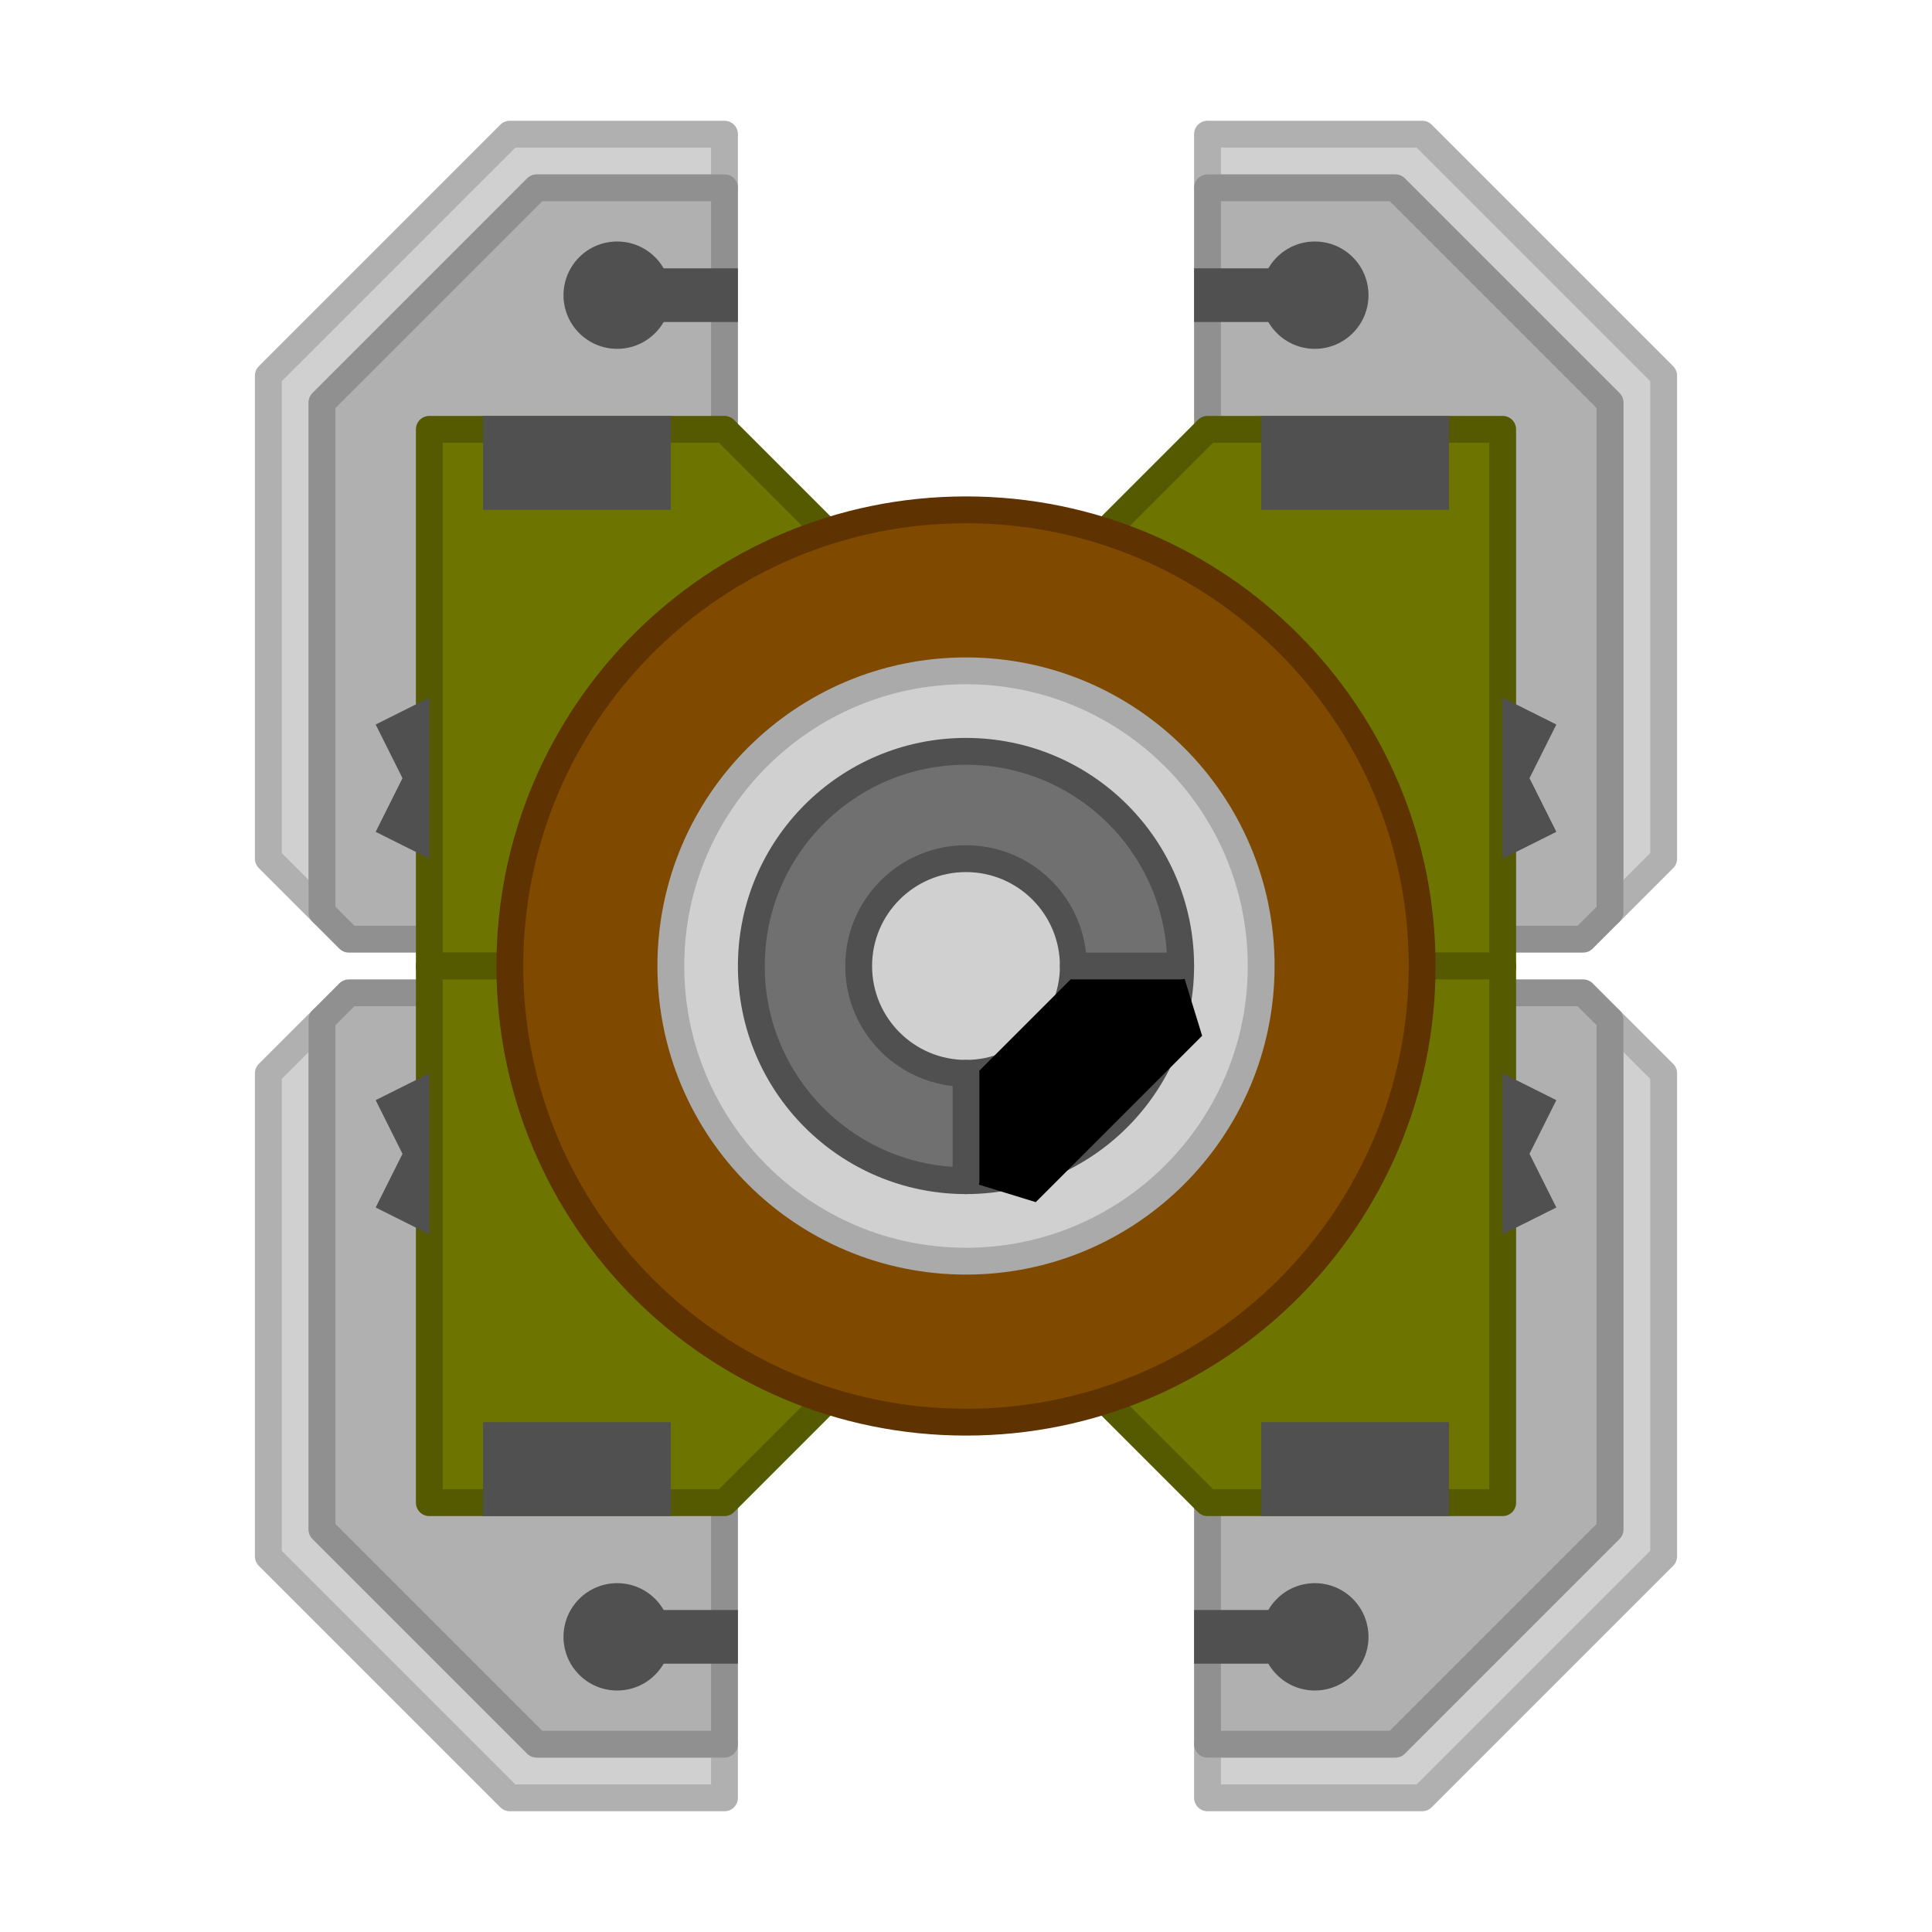
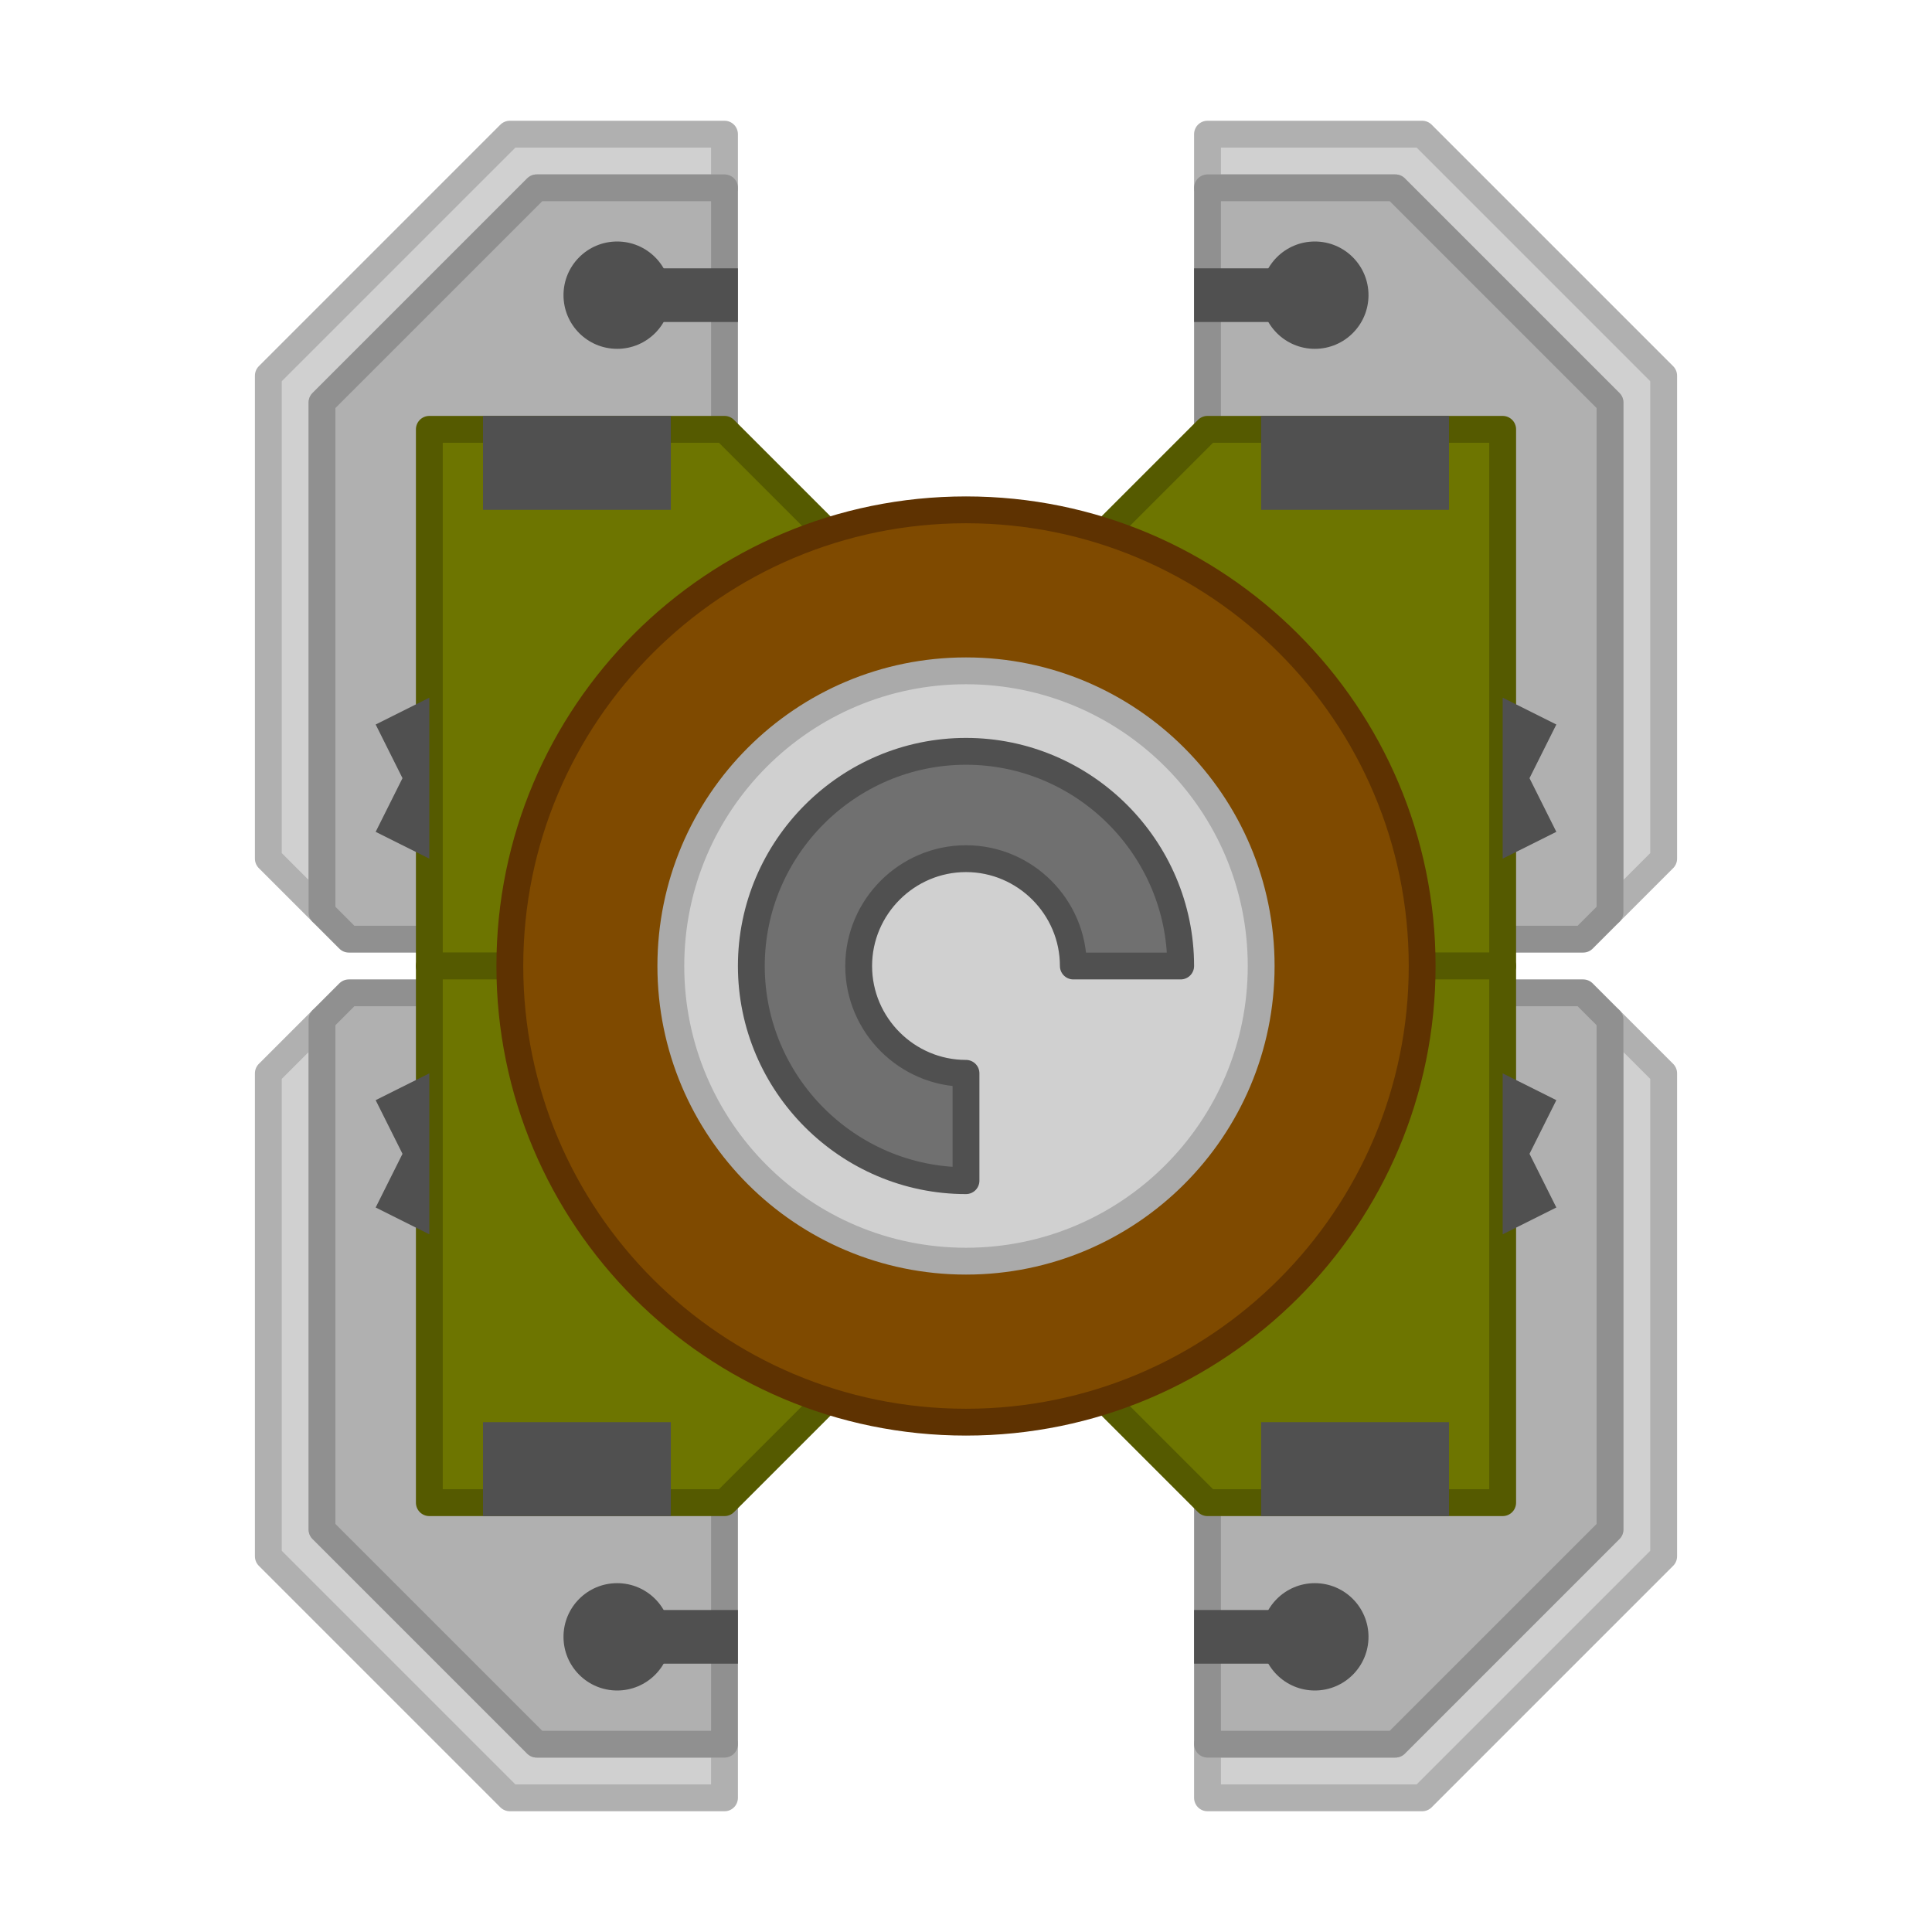
<svg xmlns="http://www.w3.org/2000/svg" width="720" height="720" stroke-width="10" stroke-linecap="round" stroke-linejoin="round">
  <style>
.sicalyme_color_olive
{
fill:
#6d7500
;
stroke:
#555a00
}
.sicalyme_color_brown
{
fill:
#7f4a00
;
stroke:
#5e3201
}
.sicalyme_color_white
{
fill:
#d0d0d0
;
stroke:
#aaa
}
.sicalyme_color_light_grey
{
fill:
#d0d0d0
;
stroke:
#b0b0b0
}
.sicalyme_color_grey
{
fill:
#b0b0b0
;
stroke:
#909090
}
.sicalyme_color_black
{
fill:
#707070
;
stroke:
#505050
- }
- .sicalyme_color_outline_black
- {
- fill:
- #d0d0d0
- ;
- stroke:
- #505050
- }
- .sicalyme_color_ghost_white
- {
- fill:
- #d0d0d0
- ,
- stroke:
- #d0d0d0
- ,
- stroke-width:
- 9.9
}
</style>
  <g transform="rotate(0 360 360)">
    <animateTransform attributeName="transform" attributeType="XML" type="rotate" values=" 0 360 360;0.868 360 360;1.71 360 360;2.5 360 360; 3.214 360 360;3.83 360 360;4.33 360 360;4.698 360 360;4.924 360 360;5 360 360;4.924 360 360;4.698 360 360;4.33 360 360;3.83 360 360;3.214 360 360;2.5 360 360;1.71 360 360;0.868 360 360;0 360 360;-0.868 360 360;-1.71 360 360;-2.5 360 360;-3.214 360 360;-3.83 360 360;-4.33 360 360;-4.698 360 360;-4.924 360 360;-5 360 360;-4.924 360 360;-4.698 360 360;-4.33 360 360;-3.83 360 360;-3.214 360 360;-2.5 360 360;-1.71 360 360;-0.868 360 360;0 360 360 " dur="2s" repeatCount="indefinite" />
    <g transform="rotate(0 560 270)">
      <animateTransform attributeName="transform" attributeType="XML" type="rotate" values=" 0 560 270;0.868 560 270;1.71 560 270;2.5 560 270;3.214 560 270;3.83 560 270;4.33 560 270;4.698 560 270;4.924 560 270;5 560 270;4.924 560 270;4.698 560 270;4.33 560 270;3.83 560 270;3.214 560 270;2.5 560 270;1.71 560 270;0.868 560 270;0 560 270;-0.868 560 270;-1.71 560 270;-2.5 560 270;-3.214 560 270;-3.83 560 270;-4.33 560 270;-4.698 560 270;-4.924 560 270;-5 560 270;-4.924 560 270;-4.698 560 270;-4.33 560 270;-3.83 560 270;-3.214 560 270;-2.5 560 270;-1.71 560 270;-0.868 560 270;0 560 270 " dur="2s" repeatCount="indefinite" />
      <g>
        <path d="M600 340v-190l-80-80h-70v-20h80l90 90v180Z" class="sicalyme_color_light_grey" />
        <path d="M450 70h70l80 80v190l-10 10h-140Z" class="sicalyme_color_grey" />
        <circle r="20" cx="490" cy="110" fill="#505050" />
        <path d="M445 100h28v20h-28Z" fill="#505050" />
      </g>
    </g>
    <g transform="rotate(0 560 450)">
      <animateTransform attributeName="transform" attributeType="XML" type="rotate" values=" 0 360 360;0.868 360 360;1.71 360 360;2.5 360 360; 3.214 360 360;3.83 360 360;4.33 360 360;4.698 360 360;4.924 360 360;5 360 360;4.924 360 360;4.698 360 360;4.33 360 360;3.83 360 360;3.214 360 360;2.5 360 360;1.71 360 360;0.868 360 360;0 360 360;-0.868 360 360;-1.71 360 360;-2.5 360 360;-3.214 360 360;-3.83 360 360;-4.33 360 360;-4.698 360 360;-4.924 360 360;-5 360 360;-4.924 360 360;-4.698 360 360;-4.33 360 360;-3.83 360 360;-3.214 360 360;-2.5 360 360;-1.71 360 360;-0.868 360 360;0 360 360 " dur="2s" repeatCount="indefinite" />
      <g transform="translate(0 720) scale(1-1)">
        <path d="M600 340v-190l-80-80h-70v-20h80l90 90v180Z" class="sicalyme_color_light_grey" />
        <path d="M450 70h70l80 80v190l-10 10h-140Z" class="sicalyme_color_grey" />
        <circle r="20" cx="490" cy="110" fill="#505050" />
        <path d="M445 100h28v20h-28Z" fill="#505050" />
      </g>
    </g>
    <g transform="rotate(0 160 270)">
      <animateTransform attributeName="transform" attributeType="XML" type="rotate" values=" 0 360 360;0.868 360 360;1.71 360 360;2.5 360 360; 3.214 360 360;3.83 360 360;4.33 360 360;4.698 360 360;4.924 360 360;5 360 360;4.924 360 360;4.698 360 360;4.33 360 360;3.83 360 360;3.214 360 360;2.5 360 360;1.71 360 360;0.868 360 360;0 360 360;-0.868 360 360;-1.71 360 360;-2.5 360 360;-3.214 360 360;-3.83 360 360;-4.33 360 360;-4.698 360 360;-4.924 360 360;-5 360 360;-4.924 360 360;-4.698 360 360;-4.33 360 360;-3.83 360 360;-3.214 360 360;-2.5 360 360;-1.71 360 360;-0.868 360 360;0 360 360 " dur="2s" repeatCount="indefinite" />
      <g transform="translate(720) scale(-1 1)">
        <path d="M600 340v-190l-80-80h-70v-20h80l90 90v180Z" class="sicalyme_color_light_grey" />
        <path d="M450 70h70l80 80v190l-10 10h-140Z" class="sicalyme_color_grey" />
        <circle r="20" cx="490" cy="110" fill="#505050" />
        <path d="M445 100h28v20h-28Z" fill="#505050" />
      </g>
    </g>
    <g transform="rotate(0 160 450)">
      <animateTransform attributeName="transform" attributeType="XML" type="rotate" values=" 0 360 360;0.868 360 360;1.71 360 360;2.5 360 360; 3.214 360 360;3.83 360 360;4.33 360 360;4.698 360 360;4.924 360 360;5 360 360;4.924 360 360;4.698 360 360;4.33 360 360;3.83 360 360;3.214 360 360;2.5 360 360;1.71 360 360;0.868 360 360;0 360 360;-0.868 360 360;-1.71 360 360;-2.5 360 360;-3.214 360 360;-3.83 360 360;-4.33 360 360;-4.698 360 360;-4.924 360 360;-5 360 360;-4.924 360 360;-4.698 360 360;-4.33 360 360;-3.83 360 360;-3.214 360 360;-2.5 360 360;-1.71 360 360;-0.868 360 360;0 360 360 " dur="2s" repeatCount="indefinite" />
      <g transform="translate(720 720) scale(-1)">
        <path d="M600 340v-190l-80-80h-70v-20h80l90 90v180Z" class="sicalyme_color_light_grey" />
        <path d="M450 70h70l80 80v190l-10 10h-140Z" class="sicalyme_color_grey" />
        <circle r="20" cx="490" cy="110" fill="#505050" />
        <path d="M445 100h28v20h-28Z" fill="#505050" />
      </g>
    </g>
    <g>
      <path d="M560 360h-150v-160l40-40h110Z" class="sicalyme_color_olive" />
      <path d="M560 260l20 10-10 20 10 20-20 10Z" fill="#505050" />
      <path d="M470 155h70v35h-70Z" fill="#505050" />
    </g>
    <g transform="translate(0 720) scale(1-1)">
      <path d="M560 360h-150v-160l40-40h110Z" class="sicalyme_color_olive" />
      <path d="M560 260l20 10-10 20 10 20-20 10Z" fill="#505050" />
      <path d="M470 155h70v35h-70Z" fill="#505050" />
    </g>
    <g transform="translate(720) scale(-1 1)">
      <path d="M560 360h-150v-160l40-40h110Z" class="sicalyme_color_olive" />
      <path d="M560 260l20 10-10 20 10 20-20 10Z" fill="#505050" />
      <path d="M470 155h70v35h-70Z" fill="#505050" />
    </g>
    <g transform="translate(720 720) scale(-1)">
      <path d="M560 360h-150v-160l40-40h110Z" class="sicalyme_color_olive" />
      <path d="M560 260l20 10-10 20 10 20-20 10Z" fill="#505050" />
      <path d="M470 155h70v35h-70Z" fill="#505050" />
    </g>
  </g>
-   <g>
+   <circle r="170" cx="360" cy="360" class="sicalyme_color_brown" />
+   <circle r="110" cx="360" cy="360" class="sicalyme_color_white" />
+   <path d=" M360 400c-22 0-40-18-40-40 0-22 18-40 40-40 22 0 40 18 40 40h40c0-44-36-80-80-80-44 0-80 36-80 80 0 44 36 80 80 80Z " class="sicalyme_color_black">
    <animateTransform attributeName="transform" attributeType="XML" type="rotate" values=" -10 360 360;10 360 360;80 360 360;100 360 360;170 360 360;190 360 360;260 360 360;280 360 360;350 360 360 " dur="4s" repeatCount="indefinite" />
-     <circle r="170" cx="360" cy="360" class="sicalyme_color_brown" />
-     <circle r="110" cx="360" cy="360" class="sicalyme_color_white" />
-     <circle r="80" cx="360" cy="360" class="sicalyme_color_black" />
-     <circle r="40" cx="360" cy="360" class="sicalyme_color_outline_black" />
-     <path d=" M360 440l26 8 62-62-8-26v0h-40l-1 5-34 34-5 1 " class="sicalyme_color_ghost_white" />
-     <path d=" M360 400v40m80-80h-40 " class="sicalyme_color_black" />
-   </g>
+   </path>
</svg>
